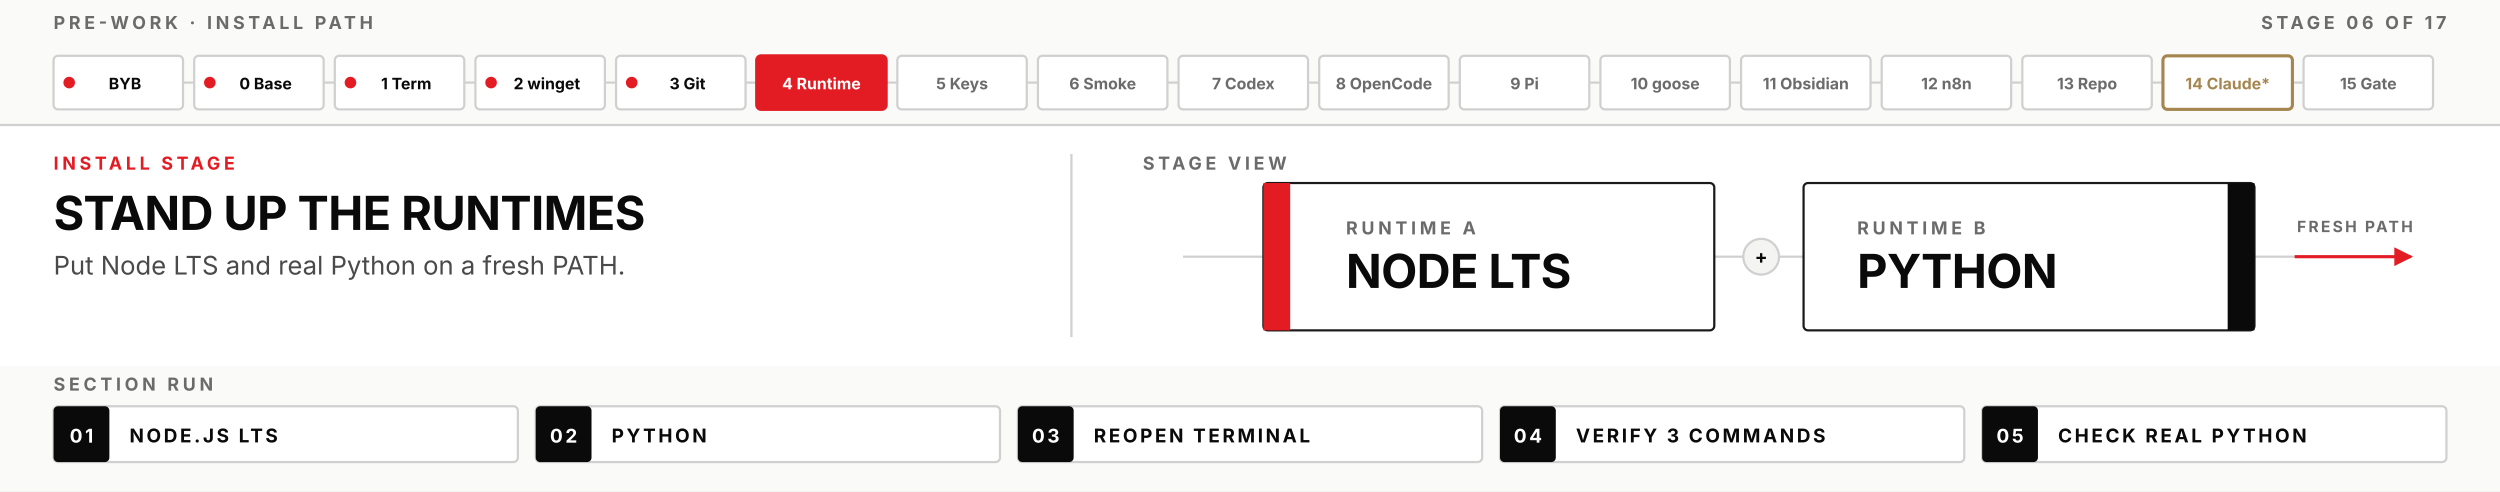
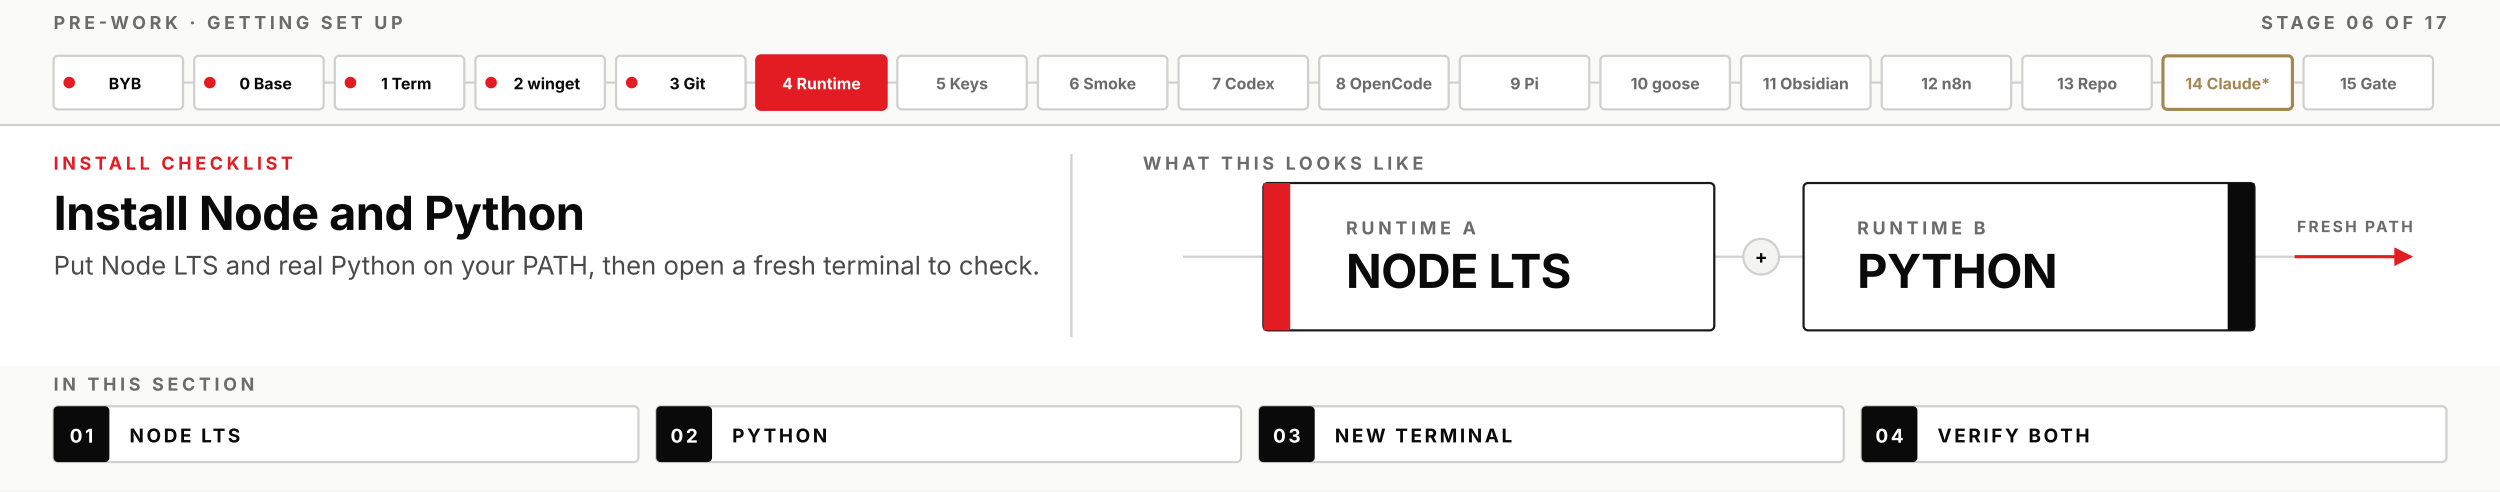
<svg xmlns="http://www.w3.org/2000/svg" viewBox="0 0 1120 220" role="img" aria-labelledby="title-install-pre-work-4-node-js-and-python">
  <defs>
    <marker id="arrow" viewBox="0 0 8 8" refX="7" refY="4" markerWidth="6" markerHeight="6" orient="auto-start-reverse">
      <path d="M0 0 8 4 0 8Z" fill="#0A0A0A" />
    </marker>
    <marker id="arrow-red" viewBox="0 0 8 8" refX="7" refY="4" markerWidth="6" markerHeight="6" orient="auto-start-reverse">
      <path d="M0 0 8 4 0 8Z" fill="#E31C23" />
    </marker>
    <style>
      text { font-family: system-ui, "Inter", "Helvetica Neue", Arial, sans-serif; fill: #0A0A0A; }
      .micro { font-size: 8px; font-weight: 650; letter-spacing: 1.65px; }
      .tiny { font-size: 7px; font-weight: 650; letter-spacing: 1px; }
      .railtext { font-size: 7.1px; font-weight: 650; }
      .title { font-size: 21px; font-weight: 680; letter-spacing: -0.25px; }
      .purpose { font-size: 11.5px; font-weight: 430; fill: #4A4A4A; }
      .caption { font-size: 8.5px; font-weight: 650; letter-spacing: 1.15px; }
      .body { font-size: 9.5px; font-weight: 520; }
      .muted { fill: #6B6B6B; }
      .white { fill: #FFFFFF; }
      .red { fill: #E31C23; }
      .gold { fill: #A58650; }
      .line { fill: none; stroke: #0A0A0A; stroke-width: 1.35; vector-effect: non-scaling-stroke; }
      .hair { fill: none; stroke: #D0D0D0; stroke-width: 1; vector-effect: non-scaling-stroke; }
      .redline { fill: none; stroke: #E31C23; stroke-width: 1.4; vector-effect: non-scaling-stroke; }
      .goldline { fill: none; stroke: #A58650; stroke-width: 1.35; vector-effect: non-scaling-stroke; }
      .dash { stroke-dasharray: 5 4; }
    </style>
  </defs>
  <rect width="1120" height="220" fill="#FFFFFF" />
  <rect x="0" y="0" width="1120" height="56" fill="#FAFAF8" />
-   <text x="24" y="13" class="micro muted">PRE-WORK · INSTALL PATH</text>
+   <text x="24" y="13" class="micro muted">PRE-WORK · GETTING SET UP</text>
  <text x="1096" y="13" class="micro muted" text-anchor="end">STAGE 06 OF 17</text>
  <path d="M53 37H1061" class="hair" />
  <rect x="24" y="25" width="58" height="24" rx="2" fill="#FFFFFF" stroke="#D0D0D0" stroke-width="1" />
  <circle cx="31" cy="37" r="2.6" fill="#E31C23" />
  <text x="56" y="40" class="railtext" text-anchor="middle">BYB</text>
  <rect x="87" y="25" width="58" height="24" rx="2" fill="#FFFFFF" stroke="#D0D0D0" stroke-width="1" />
  <circle cx="94" cy="37" r="2.6" fill="#E31C23" />
  <text x="119" y="40" class="railtext" text-anchor="middle">0 Base</text>
  <rect x="150" y="25" width="58" height="24" rx="2" fill="#FFFFFF" stroke="#D0D0D0" stroke-width="1" />
  <circle cx="157" cy="37" r="2.6" fill="#E31C23" />
  <text x="182" y="40" class="railtext" text-anchor="middle">1 Term</text>
  <rect x="213" y="25" width="58" height="24" rx="2" fill="#FFFFFF" stroke="#D0D0D0" stroke-width="1" />
  <circle cx="220" cy="37" r="2.6" fill="#E31C23" />
  <text x="245" y="40" class="railtext" text-anchor="middle">2 winget</text>
  <rect x="276" y="25" width="58" height="24" rx="2" fill="#FFFFFF" stroke="#D0D0D0" stroke-width="1" />
  <circle cx="283" cy="37" r="2.6" fill="#E31C23" />
  <text x="308" y="40" class="railtext" text-anchor="middle">3 Git</text>
  <rect x="339" y="25" width="58" height="24" rx="2" fill="#E31C23" stroke="#E31C23" stroke-width="1.4" />
  <text x="368" y="40" class="railtext white" text-anchor="middle">4 Runtime</text>
  <rect x="402" y="25" width="58" height="24" rx="2" fill="#FFFFFF" stroke="#D0D0D0" stroke-width="1" />
  <text x="431" y="40" class="railtext muted" text-anchor="middle">5 Keys</text>
  <rect x="465" y="25" width="58" height="24" rx="2" fill="#FFFFFF" stroke="#D0D0D0" stroke-width="1" />
  <text x="494" y="40" class="railtext muted" text-anchor="middle">6 Smoke</text>
  <rect x="528" y="25" width="58" height="24" rx="2" fill="#FFFFFF" stroke="#D0D0D0" stroke-width="1" />
  <text x="557" y="40" class="railtext muted" text-anchor="middle">7 Codex</text>
  <rect x="591" y="25" width="58" height="24" rx="2" fill="#FFFFFF" stroke="#D0D0D0" stroke-width="1" />
  <text x="620" y="40" class="railtext muted" text-anchor="middle">8 OpenCode</text>
  <rect x="654" y="25" width="58" height="24" rx="2" fill="#FFFFFF" stroke="#D0D0D0" stroke-width="1" />
  <text x="683" y="40" class="railtext muted" text-anchor="middle">9 Pi</text>
  <rect x="717" y="25" width="58" height="24" rx="2" fill="#FFFFFF" stroke="#D0D0D0" stroke-width="1" />
  <text x="746" y="40" class="railtext muted" text-anchor="middle">10 goose</text>
  <rect x="780" y="25" width="58" height="24" rx="2" fill="#FFFFFF" stroke="#D0D0D0" stroke-width="1" />
  <text x="809" y="40" class="railtext muted" text-anchor="middle">11 Obsidian</text>
  <rect x="843" y="25" width="58" height="24" rx="2" fill="#FFFFFF" stroke="#D0D0D0" stroke-width="1" />
  <text x="872" y="40" class="railtext muted" text-anchor="middle">12 n8n</text>
  <rect x="906" y="25" width="58" height="24" rx="2" fill="#FFFFFF" stroke="#D0D0D0" stroke-width="1" />
  <text x="935" y="40" class="railtext muted" text-anchor="middle">13 Repo</text>
  <rect x="969" y="25" width="58" height="24" rx="2" fill="#FFFFFF" stroke="#A58650" stroke-width="1.4" />
  <text x="998" y="40" class="railtext gold" text-anchor="middle">14 Claude*</text>
  <rect x="1032" y="25" width="58" height="24" rx="2" fill="#FFFFFF" stroke="#D0D0D0" stroke-width="1" />
  <text x="1061" y="40" class="railtext muted" text-anchor="middle">15 Gate</text>
  <path d="M0 56H1120" class="hair" />
-   <text x="24" y="76" class="micro red">INSTALL STAGE</text>
-   <text x="24" y="103" class="title">STAND UP THE RUNTIMES</text>
-   <text x="24" y="123" class="purpose">Put Node LTS and real Python on a fresh PATH.</text>
+   <text x="24" y="76" class="micro red">INSTALL CHECKLIST</text>
+   <text x="24" y="103" class="title">Install Node and Python</text>
+   <text x="24" y="123" class="purpose">Put Node LTS and real Python on your PATH, then open a fresh terminal to check.</text>
  <path d="M480 69V151" class="hair" />
-   <text x="512" y="76" class="micro muted">STAGE VIEW</text>
+   <text x="512" y="76" class="micro muted">WHAT THIS LOOKS LIKE</text>
  <g aria-label="Node.js and Python runtime badges">
    <path d="M530 115H1072" class="hair" />
    <rect x="566" y="82" width="202" height="66" rx="2" fill="#FFFFFF" stroke="#1A1A1A" />
    <rect x="566" y="82" width="12" height="66" fill="#E31C23" />
    <text x="603" y="105" class="micro muted">RUNTIME A</text>
    <text x="603" y="129" class="title">NODE LTS</text>
    <rect x="808" y="82" width="202" height="66" rx="2" fill="#FFFFFF" stroke="#1A1A1A" />
    <rect x="998" y="82" width="12" height="66" fill="#0A0A0A" />
    <text x="832" y="105" class="micro muted">RUNTIME B</text>
    <text x="832" y="129" class="title">PYTHON</text>
    <circle cx="789" cy="115" r="8" fill="#F4F4F2" stroke="#D0D0D0" />
    <text x="789" y="118" class="caption" text-anchor="middle">+</text>
    <text x="1055" y="104" class="tiny muted" text-anchor="middle">FRESH PATH</text>
    <path d="M1028 115H1080" class="redline" marker-end="url(#arrow-red)" />
  </g>
  <rect x="0" y="164" width="1120" height="56" fill="#FAFAF8" />
-   <text x="24" y="175" class="micro muted">SECTION RUN</text>
-   <rect x="24.00" y="182" width="208.00" height="25" rx="2" fill="#FFFFFF" stroke="#D0D0D0" />
+   <text x="24" y="175" class="micro muted">IN THIS SECTION</text>
+   <rect x="24.00" y="182" width="262.00" height="25" rx="2" fill="#FFFFFF" stroke="#D0D0D0" />
  <rect x="24.00" y="182" width="25" height="25" rx="2" fill="#0A0A0A" />
  <text x="36.50" y="198.3" class="caption white" text-anchor="middle">01</text>
-   <text x="58.00" y="198.2" class="caption">NODE.JS LTS</text>
-   <rect x="240.00" y="182" width="208.00" height="25" rx="2" fill="#FFFFFF" stroke="#D0D0D0" />
-   <rect x="240.00" y="182" width="25" height="25" rx="2" fill="#0A0A0A" />
-   <text x="252.50" y="198.3" class="caption white" text-anchor="middle">02</text>
-   <text x="274.00" y="198.2" class="caption">PYTHON</text>
-   <rect x="456.00" y="182" width="208.00" height="25" rx="2" fill="#FFFFFF" stroke="#D0D0D0" />
-   <rect x="456.00" y="182" width="25" height="25" rx="2" fill="#0A0A0A" />
-   <text x="468.50" y="198.3" class="caption white" text-anchor="middle">03</text>
-   <text x="490.00" y="198.2" class="caption">REOPEN TERMINAL</text>
-   <rect x="672.00" y="182" width="208.00" height="25" rx="2" fill="#FFFFFF" stroke="#D0D0D0" />
-   <rect x="672.00" y="182" width="25" height="25" rx="2" fill="#0A0A0A" />
-   <text x="684.50" y="198.3" class="caption white" text-anchor="middle">04</text>
-   <text x="706.00" y="198.2" class="caption">VERIFY 3 COMMANDS</text>
-   <rect x="888.00" y="182" width="208.00" height="25" rx="2" fill="#FFFFFF" stroke="#D0D0D0" />
-   <rect x="888.00" y="182" width="25" height="25" rx="2" fill="#0A0A0A" />
-   <text x="900.50" y="198.3" class="caption white" text-anchor="middle">05</text>
-   <text x="922.00" y="198.2" class="caption">CHECK REAL PYTHON</text>
+   <text x="58.00" y="198.2" class="caption">NODE LTS</text>
+   <rect x="294.00" y="182" width="262.00" height="25" rx="2" fill="#FFFFFF" stroke="#D0D0D0" />
+   <rect x="294.00" y="182" width="25" height="25" rx="2" fill="#0A0A0A" />
+   <text x="306.50" y="198.3" class="caption white" text-anchor="middle">02</text>
+   <text x="328.00" y="198.2" class="caption">PYTHON</text>
+   <rect x="564.00" y="182" width="262.00" height="25" rx="2" fill="#FFFFFF" stroke="#D0D0D0" />
+   <rect x="564.00" y="182" width="25" height="25" rx="2" fill="#0A0A0A" />
+   <text x="576.50" y="198.3" class="caption white" text-anchor="middle">03</text>
+   <text x="598.00" y="198.2" class="caption">NEW TERMINAL</text>
+   <rect x="834.00" y="182" width="262.00" height="25" rx="2" fill="#FFFFFF" stroke="#D0D0D0" />
+   <rect x="834.00" y="182" width="25" height="25" rx="2" fill="#0A0A0A" />
+   <text x="846.50" y="198.3" class="caption white" text-anchor="middle">04</text>
+   <text x="868.00" y="198.2" class="caption">VERIFY BOTH</text>
</svg>
